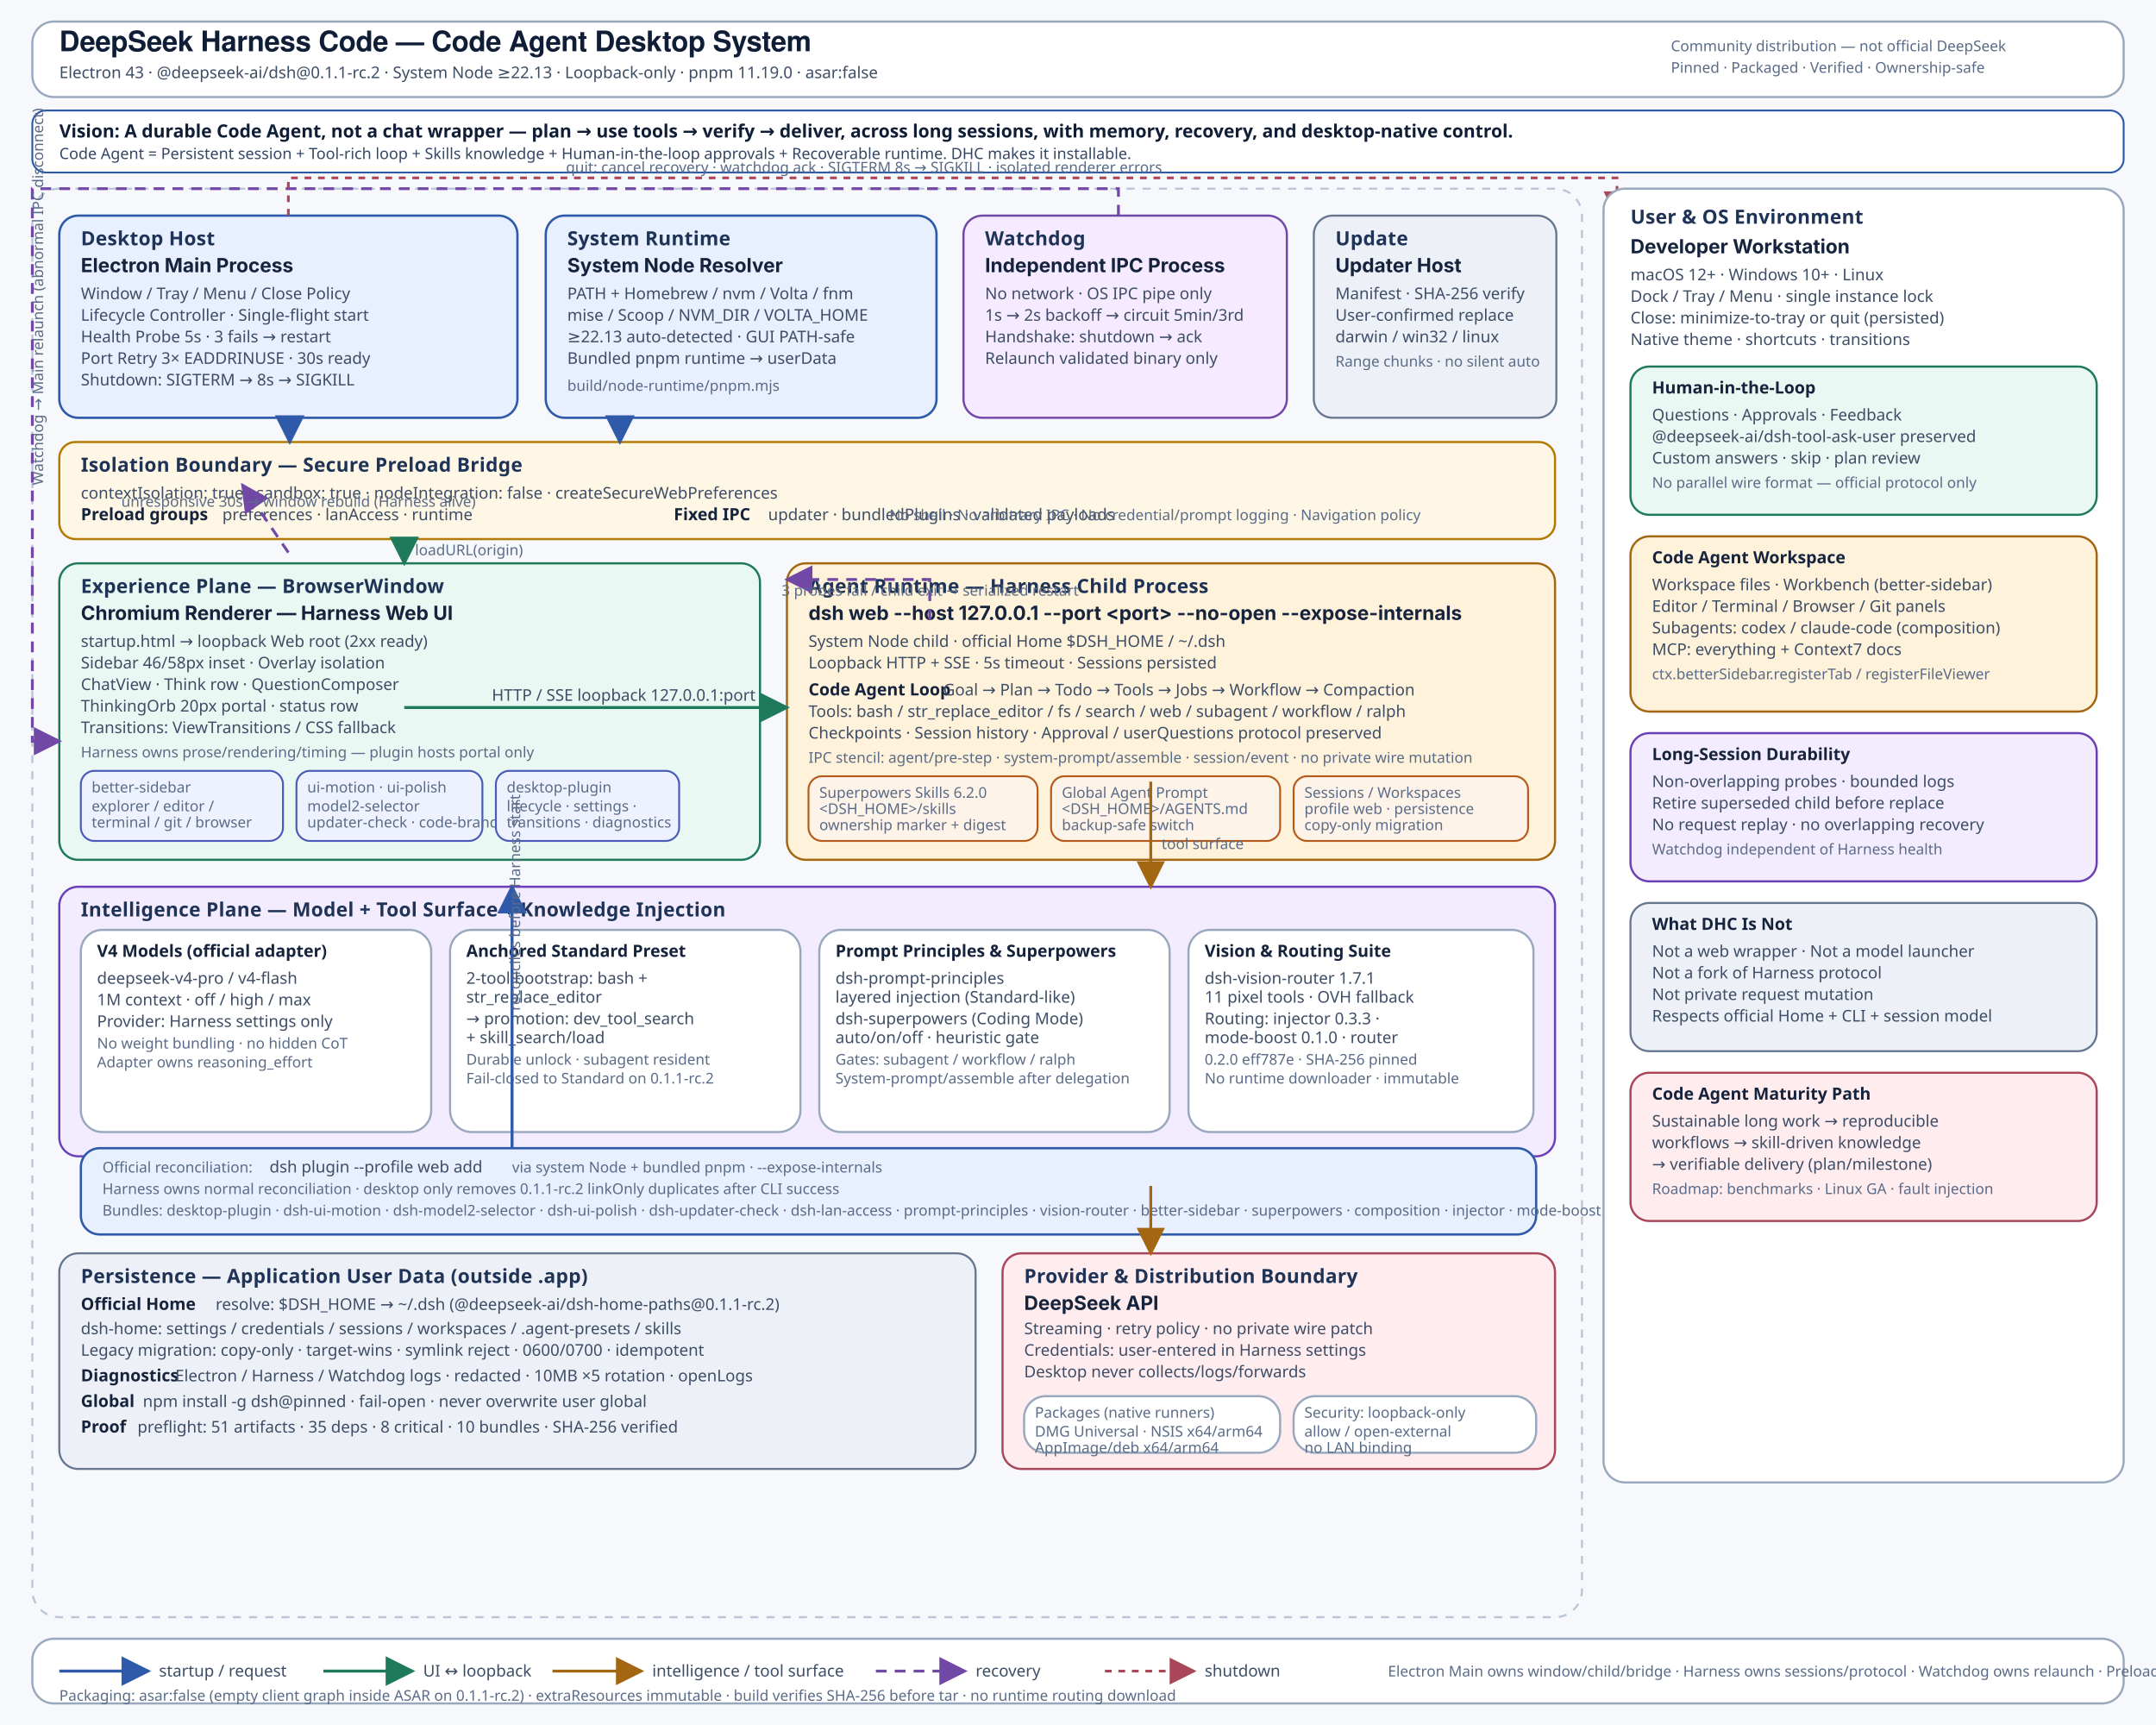
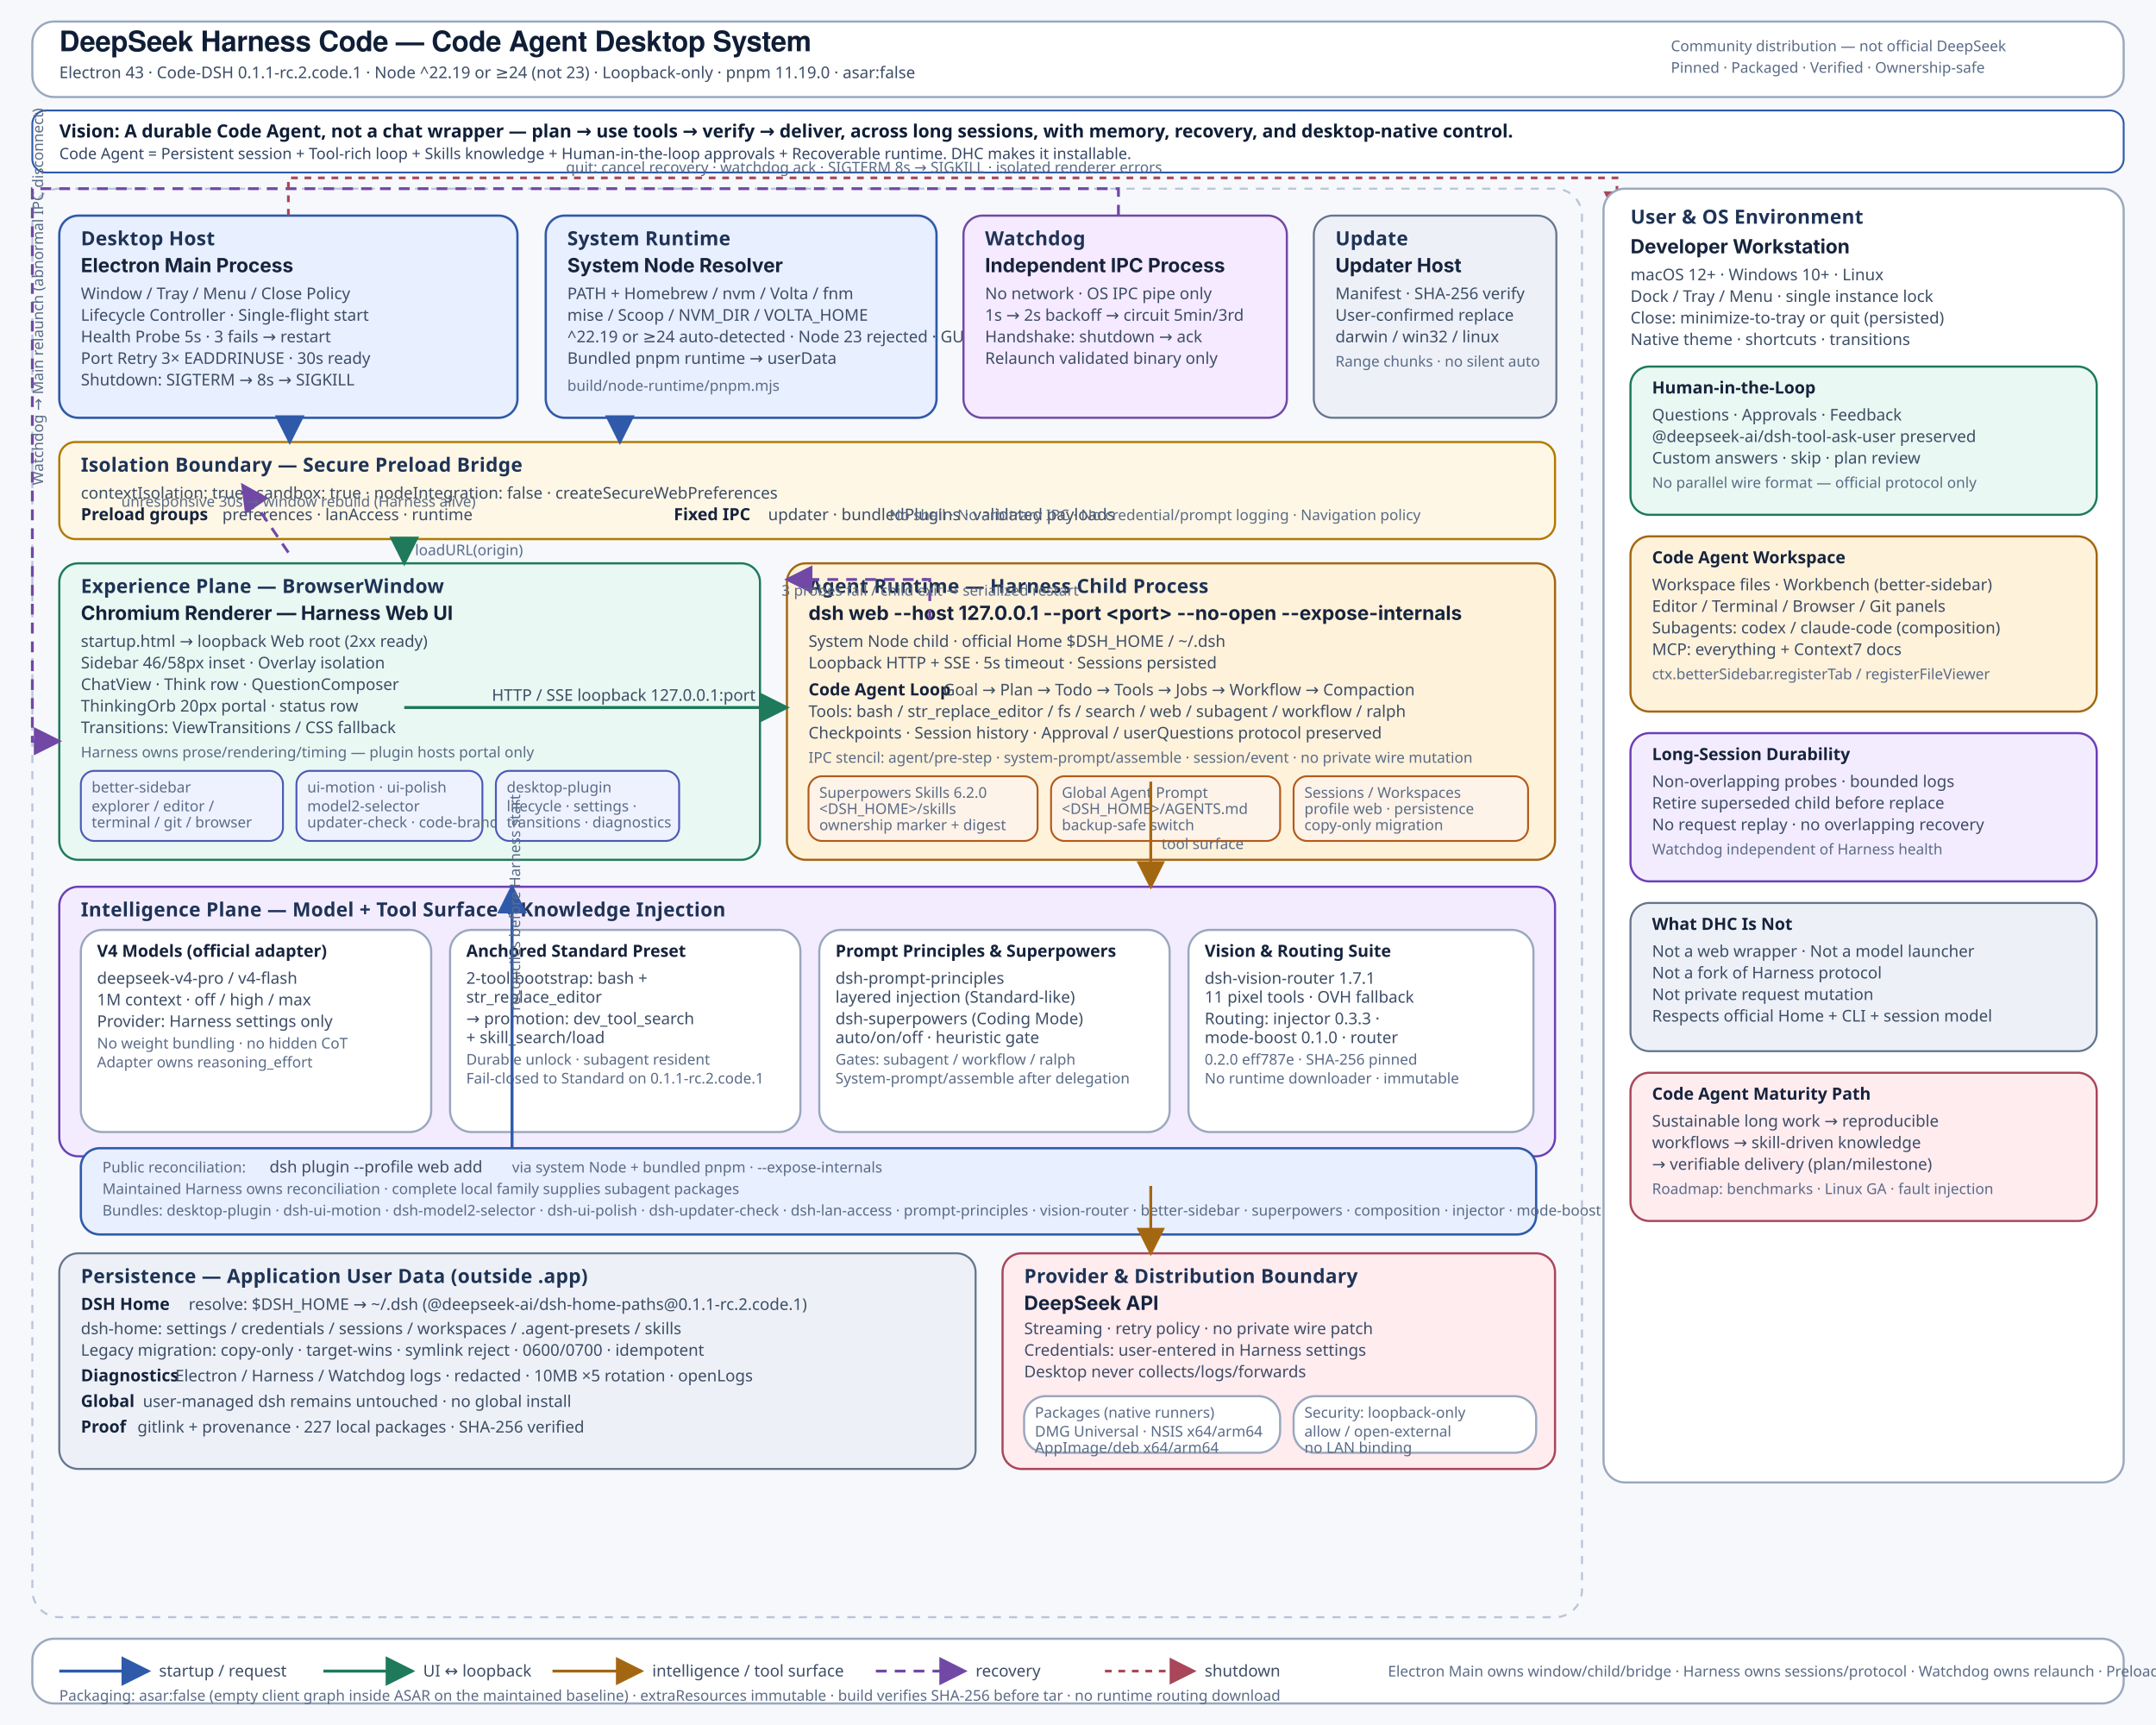
<svg xmlns="http://www.w3.org/2000/svg" width="1600" height="1280" viewBox="0 0 1600 1280" role="img" aria-labelledby="title desc">
  <defs>
    <style>
      :root { color-scheme: light dark; }
      .bg { fill: #f6f8fb; }
      .frame { fill: none; stroke: #b9c4d6; stroke-width: 1.5; stroke-dasharray: 6 6; rx: 20; }
      .zone { fill: #ffffff; stroke: #9aa8be; stroke-width: 1.6; rx: 16; }
      .host { fill: #e8efff; stroke: #2f5aaa; stroke-width: 1.7; rx: 14; }
      .bridge { fill: #fff7e6; stroke: #b47a00; stroke-width: 1.6; rx: 12; }
      .web { fill: #e9f8f2; stroke: #1e7a5a; stroke-width: 1.6; rx: 14; }
      .runtime { fill: #fff2db; stroke: #a46711; stroke-width: 1.6; rx: 14; }
      .intelligence { fill: #f3ecff; stroke: #6b3fb8; stroke-width: 1.6; rx: 14; }
      .plugin { fill: #eef2ff; stroke: #4a5ab8; stroke-width: 1.4; rx: 10; }
      .skill { fill: #fef3e8; stroke: #b45a1a; stroke-width: 1.4; rx: 10; }
      .guard { fill: #f5eaff; stroke: #7148a6; stroke-width: 1.6; rx: 14; }
      .data { fill: #edf1f7; stroke: #66768f; stroke-width: 1.5; rx: 14; }
      .external { fill: #ffecef; stroke: #a9465a; stroke-width: 1.6; rx: 14; }
      .accent { fill: #1a2a4a; }
      .heading { fill: #0f1e36; font: 700 21px ui-sans-serif, system-ui, -apple-system, Segoe UI, Helvetica, Arial, sans-serif; letter-spacing: -0.2px; }
      .subheading { fill: #1e3356; font: 700 14.5px ui-sans-serif, system-ui, sans-serif; letter-spacing: 0.2px; text-transform: uppercase; }
      .label { fill: #16233d; font: 650 14.5px ui-sans-serif, system-ui, -apple-system, sans-serif; }
      .label-sm { fill: #16233d; font: 600 12.5px ui-sans-serif, system-ui, sans-serif; }
      .small { fill: #3d4d66; font: 12px ui-sans-serif, system-ui, sans-serif; }
      .tiny { fill: #5a6b87; font: 11px ui-sans-serif, system-ui, sans-serif; }
      .flow { fill: none; stroke: #2f5aaa; stroke-width: 2.2; marker-end: url(#arrow-blue); }
      .flow-green { fill: none; stroke: #1e7a5a; stroke-width: 2.2; marker-end: url(#arrow-green); }
      .flow-orange { fill: none; stroke: #a46711; stroke-width: 2.1; marker-end: url(#arrow-orange); }
      .flow-purple { fill: none; stroke: #7148a6; stroke-width: 2.1; stroke-dasharray: 8 6; marker-end: url(#arrow-purple); }
      .flow-red { fill: none; stroke: #a9465a; stroke-width: 2; stroke-dasharray: 5 5; marker-end: url(#arrow-red); }
      .callout { fill: #ffffff; stroke: #2f5aaa; stroke-width: 1.4; rx: 10; }
      .vision { fill: #0f1e36; font: 700 13.5px ui-sans-serif, system-ui, sans-serif; }
      .vision-small { fill: #344663; font: 11.5px ui-sans-serif, system-ui, sans-serif; }
      @media (prefers-color-scheme: dark) {
        .bg { fill: #0f172a; }
        .frame { stroke: #3a4a66; }
        .zone { fill: #172033; stroke: #5a6d8a; }
        .host { fill: #1c345e; stroke: #8bb0f0; }
        .bridge { fill: #3a2e12; stroke: #e0a82e; }
        .web { fill: #163a30; stroke: #5fd0a8; }
        .runtime { fill: #3f2f10; stroke: #f0bb62; }
        .intelligence { fill: #2e2250; stroke: #b99af0; }
        .plugin { fill: #212c5a; stroke: #9aa6f0; }
        .skill { fill: #3a2312; stroke: #eea86a; }
        .guard { fill: #2f1f45; stroke: #c49af0; }
        .data { fill: #223049; stroke: #9aa8be; }
        .external { fill: #40202a; stroke: #f0a0b0; }
        .heading, .label, .label-sm, .accent, .vision { fill: #eef4ff; }
        .subheading { fill: #c8d6f0; }
        .small, .tiny, .vision-small { fill: #c2cfe6; }
        .callout { fill: #1a2742; stroke: #8bb0f0; }
      }
    </style>
    <marker id="arrow-blue" markerWidth="10" markerHeight="10" refX="9" refY="5" orient="auto">
      <path d="M0 0 L10 5 L0 10 Z" fill="#2f5aaa" />
    </marker>
    <marker id="arrow-green" markerWidth="10" markerHeight="10" refX="9" refY="5" orient="auto">
      <path d="M0 0 L10 5 L0 10 Z" fill="#1e7a5a" />
    </marker>
    <marker id="arrow-orange" markerWidth="10" markerHeight="10" refX="9" refY="5" orient="auto">
      <path d="M0 0 L10 5 L0 10 Z" fill="#a46711" />
    </marker>
    <marker id="arrow-purple" markerWidth="10" markerHeight="10" refX="9" refY="5" orient="auto">
      <path d="M0 0 L10 5 L0 10 Z" fill="#7148a6" />
    </marker>
    <marker id="arrow-red" markerWidth="10" markerHeight="10" refX="9" refY="5" orient="auto">
      <path d="M0 0 L10 5 L0 10 Z" fill="#a9465a" />
    </marker>
  </defs>
  <rect class="bg" width="1600" height="1280" rx="0" />
  <rect class="zone" x="24" y="16" width="1552" height="56" rx="16" />
  <text class="heading" x="44" y="38">DeepSeek Harness Code — Code Agent Desktop System</text>
-   <text class="small" x="44" y="58">Electron 43 · @deepseek-ai/dsh@0.1.1-rc.2 · System Node ≥22.13 · Loopback-only · pnpm 11.19.0 · asar:false</text>
+   <text class="small" x="44" y="58">Electron 43 · Code-DSH 0.1.1-rc.2.code.1 · Node ^22.19 or ≥24 (not 23) · Loopback-only · pnpm 11.19.0 · asar:false</text>
  <text class="tiny" x="1240" y="38">Community distribution — not official DeepSeek</text>
  <text class="tiny" x="1240" y="54">Pinned · Packaged · Verified · Ownership-safe</text>
  <rect class="callout" x="24" y="82" width="1552" height="46" rx="12" />
  <text class="vision" x="44" y="102">Vision: A durable Code Agent, not a chat wrapper — plan → use tools → verify → deliver, across long sessions, with memory, recovery, and desktop-native control.</text>
  <text class="vision-small" x="44" y="118">Code Agent = Persistent session + Tool-rich loop + Skills knowledge + Human-in-the-loop approvals + Recoverable runtime. DHC makes it installable.</text>
  <rect class="frame" x="24" y="140" width="1150" height="1060" rx="20" />
  <rect class="host" x="44" y="160" width="340" height="150" />
  <text class="subheading" x="60" y="182">Desktop Host</text>
  <text class="label" x="60" y="202">Electron Main Process</text>
  <text class="small" x="60" y="222">Window / Tray / Menu / Close Policy</text>
  <text class="small" x="60" y="238">Lifecycle Controller · Single-flight start</text>
  <text class="small" x="60" y="254">Health Probe 5s · 3 fails → restart</text>
  <text class="small" x="60" y="270">Port Retry 3× EADDRINUSE · 30s ready</text>
  <text class="small" x="60" y="286">Shutdown: SIGTERM → 8s → SIGKILL</text>
  <rect class="host" x="405" y="160" width="290" height="150" />
  <text class="subheading" x="421" y="182">System Runtime</text>
  <text class="label" x="421" y="202">System Node Resolver</text>
  <text class="small" x="421" y="222">PATH + Homebrew / nvm / Volta / fnm</text>
  <text class="small" x="421" y="238">mise / Scoop / NVM_DIR / VOLTA_HOME</text>
-   <text class="small" x="421" y="254">≥22.13 auto-detected · GUI PATH-safe</text>
+   <text class="small" x="421" y="254">^22.19 or ≥24 auto-detected · Node 23 rejected · GUI PATH-safe</text>
  <text class="small" x="421" y="270">Bundled pnpm runtime → userData</text>
  <text class="tiny" x="421" y="290">build/node-runtime/pnpm.mjs</text>
  <rect class="guard" x="715" y="160" width="240" height="150" />
  <text class="subheading" x="731" y="182">Watchdog</text>
  <text class="label" x="731" y="202">Independent IPC Process</text>
  <text class="small" x="731" y="222">No network · OS IPC pipe only</text>
  <text class="small" x="731" y="238">1s → 2s backoff → circuit 5min/3rd</text>
  <text class="small" x="731" y="254">Handshake: shutdown → ack</text>
  <text class="small" x="731" y="270">Relaunch validated binary only</text>
  <rect class="data" x="975" y="160" width="180" height="150" />
  <text class="subheading" x="991" y="182">Update</text>
  <text class="label" x="991" y="202">Updater Host</text>
  <text class="small" x="991" y="222">Manifest · SHA-256 verify</text>
  <text class="small" x="991" y="238">User-confirmed replace</text>
  <text class="small" x="991" y="254">darwin / win32 / linux</text>
  <text class="tiny" x="991" y="272">Range chunks · no silent auto</text>
  <rect class="bridge" x="44" y="328" width="1110" height="72" />
  <text class="subheading" x="60" y="350">Isolation Boundary — Secure Preload Bridge</text>
  <text class="small" x="60" y="370">contextIsolation: true · sandbox: true · nodeIntegration: false · createSecureWebPreferences</text>
  <text class="label-sm" x="60" y="386">Preload groups</text>
  <text class="small" x="165" y="386">preferences · lanAccess · runtime</text>
  <text class="label-sm" x="500" y="386">Fixed IPC</text>
  <text class="small" x="570" y="386">updater · bundledPlugins · validated payloads</text>
  <text class="tiny" x="660" y="386">No shell · No arbitrary IPC · No credential/prompt logging · Navigation policy</text>
  <rect class="web" x="44" y="418" width="520" height="220" />
  <text class="subheading" x="60" y="440">Experience Plane — BrowserWindow</text>
  <text class="label" x="60" y="460">Chromium Renderer — Harness Web UI</text>
  <text class="small" x="60" y="480">startup.html → loopback Web root (2xx ready)</text>
  <text class="small" x="60" y="496">Sidebar 46/58px inset · Overlay isolation</text>
  <text class="small" x="60" y="512">ChatView · Think row · QuestionComposer</text>
  <text class="small" x="60" y="528">ThinkingOrb 20px portal · status row</text>
  <text class="small" x="60" y="544">Transitions: ViewTransitions / CSS fallback</text>
  <text class="tiny" x="60" y="562">Harness owns prose/rendering/timing — plugin hosts portal only</text>
  <rect class="plugin" x="60" y="572" width="150" height="52" rx="8" />
  <text class="tiny" x="68" y="588">better-sidebar</text>
  <text class="tiny" x="68" y="602">explorer / editor /</text>
  <text class="tiny" x="68" y="614">terminal / git / browser</text>
  <rect class="plugin" x="220" y="572" width="138" height="52" />
  <text class="tiny" x="228" y="588">ui-motion · ui-polish</text>
  <text class="tiny" x="228" y="602">model2-selector</text>
  <text class="tiny" x="228" y="614">updater-check · code-brand</text>
  <rect class="plugin" x="368" y="572" width="136" height="52" />
  <text class="tiny" x="376" y="588">desktop-plugin</text>
  <text class="tiny" x="376" y="602">lifecycle · settings ·</text>
  <text class="tiny" x="376" y="614">transitions · diagnostics</text>
  <rect class="runtime" x="584" y="418" width="570" height="220" />
  <text class="subheading" x="600" y="440">Agent Runtime — Harness Child Process</text>
  <text class="label" x="600" y="460">dsh web --host 127.0.0.1 --port &lt;port&gt; --no-open --expose-internals</text>
  <text class="small" x="600" y="480">System Node child · official Home $DSH_HOME / ~/.dsh</text>
  <text class="small" x="600" y="496">Loopback HTTP + SSE · 5s timeout · Sessions persisted</text>
  <text class="label-sm" x="600" y="516">Code Agent Loop</text>
  <text class="small" x="700" y="516">Goal → Plan → Todo → Tools → Jobs → Workflow → Compaction</text>
  <text class="small" x="600" y="532">Tools: bash / str_replace_editor / fs / search / web / subagent / workflow / ralph</text>
  <text class="small" x="600" y="548">Checkpoints · Session history · Approval / userQuestions protocol preserved</text>
  <text class="tiny" x="600" y="566">IPC stencil: agent/pre-step · system-prompt/assemble · session/event · no private wire mutation</text>
  <rect class="skill" x="600" y="576" width="170" height="48" />
  <text class="tiny" x="608" y="592">Superpowers Skills 6.2.0</text>
  <text class="tiny" x="608" y="604">&lt;DSH_HOME&gt;/skills</text>
  <text class="tiny" x="608" y="616">ownership marker + digest</text>
  <rect class="skill" x="780" y="576" width="170" height="48" />
  <text class="tiny" x="788" y="592">Global Agent Prompt</text>
  <text class="tiny" x="788" y="604">&lt;DSH_HOME&gt;/AGENTS.md</text>
  <text class="tiny" x="788" y="616">backup-safe switch</text>
  <rect class="skill" x="960" y="576" width="174" height="48" />
  <text class="tiny" x="968" y="592">Sessions / Workspaces</text>
  <text class="tiny" x="968" y="604">profile web · persistence</text>
  <text class="tiny" x="968" y="616">copy-only migration</text>
  <rect class="intelligence" x="44" y="658" width="1110" height="200" />
  <text class="subheading" x="60" y="680">Intelligence Plane — Model + Tool Surface + Knowledge Injection</text>
  <rect class="zone" x="60" y="690" width="260" height="150" rx="10" />
  <text class="label-sm" x="72" y="710">V4 Models (official adapter)</text>
  <text class="small" x="72" y="730">deepseek-v4-pro / v4-flash</text>
  <text class="small" x="72" y="746">1M context · off / high / max</text>
  <text class="small" x="72" y="762">Provider: Harness settings only</text>
  <text class="tiny" x="72" y="778">No weight bundling · no hidden CoT</text>
  <text class="tiny" x="72" y="792">Adapter owns reasoning_effort</text>
  <rect class="zone" x="334" y="690" width="260" height="150" rx="10" />
  <text class="label-sm" x="346" y="710">Anchored Standard Preset</text>
  <text class="small" x="346" y="730">2-tool bootstrap: bash +</text>
  <text class="small" x="346" y="744">  str_replace_editor</text>
  <text class="small" x="346" y="760">→ promotion: dev_tool_search</text>
  <text class="small" x="346" y="774">   + skill_search/load</text>
  <text class="tiny" x="346" y="790">Durable unlock · subagent resident</text>
-   <text class="tiny" x="346" y="804">Fail-closed to Standard on 0.1.1-rc.2</text>
+   <text class="tiny" x="346" y="804">Fail-closed to Standard on 0.1.1-rc.2.code.1</text>
  <rect class="zone" x="608" y="690" width="260" height="150" rx="10" />
  <text class="label-sm" x="620" y="710">Prompt Principles &amp; Superpowers</text>
  <text class="small" x="620" y="730">dsh-prompt-principles</text>
  <text class="small" x="620" y="744">  layered injection (Standard-like)</text>
  <text class="small" x="620" y="760">dsh-superpowers (Coding Mode)</text>
  <text class="small" x="620" y="774">  auto/on/off · heuristic gate</text>
  <text class="tiny" x="620" y="790">Gates: subagent / workflow / ralph</text>
  <text class="tiny" x="620" y="804">System-prompt/assemble after delegation</text>
  <rect class="zone" x="882" y="690" width="256" height="150" rx="10" />
  <text class="label-sm" x="894" y="710">Vision &amp; Routing Suite</text>
  <text class="small" x="894" y="730">dsh-vision-router 1.7.1</text>
  <text class="small" x="894" y="744">  11 pixel tools · OVH fallback</text>
  <text class="small" x="894" y="760">Routing: injector 0.3.3 ·</text>
  <text class="small" x="894" y="774">  mode-boost 0.1.0 · router</text>
  <text class="tiny" x="894" y="790">0.2.0 eff787e · SHA-256 pinned</text>
  <text class="tiny" x="894" y="804">No runtime downloader · immutable</text>
  <rect class="host" x="60" y="852" width="1080" height="64" rx="8" />
-   <text class="tiny" x="76" y="870">Official reconciliation:</text>
+   <text class="tiny" x="76" y="870">Public reconciliation:</text>
  <text class="small" x="200" y="870">dsh plugin --profile web add</text>
  <text class="tiny" x="380" y="870"> via system Node + bundled pnpm · --expose-internals</text>
-   <text class="tiny" x="76" y="886">Harness owns normal reconciliation · desktop only removes 0.1.1-rc.2 linkOnly duplicates after CLI success</text>
+   <text class="tiny" x="76" y="886">Maintained Harness owns reconciliation · complete local family supplies subagent packages</text>
  <text class="tiny" x="76" y="902">Bundles: desktop-plugin · dsh-ui-motion · dsh-model2-selector · dsh-ui-polish · dsh-updater-check · dsh-lan-access · prompt-principles · vision-router · better-sidebar · superpowers · composition · injector · mode-boost · dsh-find-plugin</text>
  <rect class="data" x="44" y="930" width="680" height="160" />
  <text class="subheading" x="60" y="952">Persistence — Application User Data (outside .app)</text>
-   <text class="label-sm" x="60" y="972">Official Home</text>
-   <text class="small" x="160" y="972">resolve: $DSH_HOME → ~/.dsh (@deepseek-ai/dsh-home-paths@0.1.1-rc.2)</text>
+   <text class="label-sm" x="60" y="972">DSH Home</text>
+   <text class="small" x="140" y="972">resolve: $DSH_HOME → ~/.dsh (@deepseek-ai/dsh-home-paths@0.1.1-rc.2.code.1)</text>
  <text class="small" x="60" y="990">dsh-home: settings / credentials / sessions / workspaces / .agent-presets / skills</text>
  <text class="small" x="60" y="1006">Legacy migration: copy-only · target-wins · symlink reject · 0600/0700 · idempotent</text>
  <text class="label-sm" x="60" y="1025">Diagnostics</text>
  <text class="small" x="130" y="1025">Electron / Harness / Watchdog logs · redacted · 10MB ×5 rotation · openLogs</text>
  <text class="label-sm" x="60" y="1044">Global</text>
-   <text class="small" x="106" y="1044">npm install -g dsh@pinned · fail-open · never overwrite user global</text>
+   <text class="small" x="106" y="1044">user-managed dsh remains untouched · no global install</text>
  <text class="label-sm" x="60" y="1063">Proof</text>
-   <text class="small" x="102" y="1063">preflight: 51 artifacts · 35 deps · 8 critical · 10 bundles · SHA-256 verified</text>
+   <text class="small" x="102" y="1063">gitlink + provenance · 227 local packages · SHA-256 verified</text>
  <rect class="external" x="744" y="930" width="410" height="160" />
  <text class="subheading" x="760" y="952">Provider &amp; Distribution Boundary</text>
  <text class="label" x="760" y="972">DeepSeek API</text>
  <text class="small" x="760" y="990">Streaming · retry policy · no private wire patch</text>
  <text class="small" x="760" y="1006">Credentials: user-entered in Harness settings</text>
  <text class="small" x="760" y="1022">Desktop never collects/logs/forwards</text>
  <rect class="zone" x="760" y="1036" width="190" height="42" rx="8" />
  <text class="tiny" x="768" y="1052">Packages (native runners)</text>
  <text class="tiny" x="768" y="1066">DMG Universal · NSIS x64/arm64</text>
  <text class="tiny" x="768" y="1078">AppImage/deb x64/arm64</text>
  <rect class="zone" x="960" y="1036" width="180" height="42" rx="8" />
  <text class="tiny" x="968" y="1052">Security: loopback-only</text>
  <text class="tiny" x="968" y="1066">allow / open-external</text>
  <text class="tiny" x="968" y="1078">no LAN binding</text>
  <path class="flow" d="M215 310 L215 328" />
  <path class="flow" d="M460 310 L460 328" />
  <path class="flow-green" d="M300 400 L300 418" />
  <text class="tiny" x="308" y="412">loadURL(origin)</text>
  <path class="flow-green" d="M300 525 L584 525" />
  <text class="small" x="365" y="520">HTTP / SSE loopback 127.0.0.1:port</text>
  <path class="flow-orange" d="M854 580 L854 658" />
  <text class="tiny" x="862" y="630">tool surface</text>
  <path class="flow-orange" d="M854 880 L854 930" />
  <path class="flow-purple" d="M830 160 L830 140 L24 140 L24 550 L44 550" />
  <text class="tiny" x="32" y="360" transform="rotate(-90 32 360)">Watchdog → Main relaunch (abnormal IPC disconnect)</text>
  <path class="flow-purple" d="M214 410 L180 360" />
  <text class="tiny" x="90" y="376">unresponsive 30s → window rebuild (Harness alive)</text>
  <path class="flow-purple" d="M690 460 L690 430 L584 430" />
  <text class="tiny" x="580" y="442">3 probes fail / child exit → serialized restart</text>
  <path class="flow-red" d="M214 160 V132 L1200 132 L1200 160" />
  <text class="tiny" x="420" y="128">quit: cancel recovery · watchdog ack · SIGTERM 8s → SIGKILL · isolated renderer errors</text>
  <path class="flow" d="M380 852 L380 658" />
  <text class="tiny" x="386" y="750" transform="rotate(-90 386 750)">reconciles before Harness start</text>
  <rect class="zone" x="1190" y="140" width="386" height="960" rx="20" />
  <text class="subheading" x="1210" y="166">User &amp; OS Environment</text>
  <text class="label" x="1210" y="188">Developer Workstation</text>
  <text class="small" x="1210" y="208">macOS 12+ · Windows 10+ · Linux</text>
  <text class="small" x="1210" y="224">Dock / Tray / Menu · single instance lock</text>
  <text class="small" x="1210" y="240">Close: minimize-to-tray or quit (persisted)</text>
  <text class="small" x="1210" y="256">Native theme · shortcuts · transitions</text>
  <rect class="web" x="1210" y="272" width="346" height="110" rx="10" />
  <text class="label-sm" x="1226" y="292">Human-in-the-Loop</text>
  <text class="small" x="1226" y="312">Questions · Approvals · Feedback</text>
  <text class="small" x="1226" y="328">@deepseek-ai/dsh-tool-ask-user preserved</text>
  <text class="small" x="1226" y="344">Custom answers · skip · plan review</text>
  <text class="tiny" x="1226" y="362">No parallel wire format — official protocol only</text>
  <rect class="runtime" x="1210" y="398" width="346" height="130" rx="10" />
  <text class="label-sm" x="1226" y="418">Code Agent Workspace</text>
  <text class="small" x="1226" y="438">Workspace files · Workbench (better-sidebar)</text>
  <text class="small" x="1226" y="454">Editor / Terminal / Browser / Git panels</text>
  <text class="small" x="1226" y="470">Subagents: codex / claude-code (composition)</text>
  <text class="small" x="1226" y="486">MCP: everything + Context7 docs</text>
  <text class="tiny" x="1226" y="504">ctx.betterSidebar.registerTab / registerFileViewer</text>
  <rect class="intelligence" x="1210" y="544" width="346" height="110" rx="10" />
  <text class="label-sm" x="1226" y="564">Long-Session Durability</text>
  <text class="small" x="1226" y="584">Non-overlapping probes · bounded logs</text>
  <text class="small" x="1226" y="600">Retire superseded child before replace</text>
  <text class="small" x="1226" y="616">No request replay · no overlapping recovery</text>
  <text class="tiny" x="1226" y="634">Watchdog independent of Harness health</text>
  <rect class="data" x="1210" y="670" width="346" height="110" rx="10" />
  <text class="label-sm" x="1226" y="690">What DHC Is Not</text>
  <text class="small" x="1226" y="710">Not a web wrapper · Not a model launcher</text>
  <text class="small" x="1226" y="726">Not a fork of Harness protocol</text>
  <text class="small" x="1226" y="742">Not private request mutation</text>
  <text class="small" x="1226" y="758">Respects official Home + CLI + session model</text>
  <rect class="external" x="1210" y="796" width="346" height="110" rx="10" />
  <text class="label-sm" x="1226" y="816">Code Agent Maturity Path</text>
  <text class="small" x="1226" y="836">Sustainable long work → reproducible</text>
  <text class="small" x="1226" y="852">workflows → skill-driven knowledge</text>
  <text class="small" x="1226" y="868">→ verifiable delivery (plan/milestone)</text>
  <text class="tiny" x="1226" y="886">Roadmap: benchmarks · Linux GA · fault injection</text>
  <rect class="zone" x="24" y="1216" width="1552" height="48" rx="14" />
  <line class="flow" x1="44" y1="1240" x2="110" y2="1240" />
  <text class="small" x="118" y="1244">startup / request</text>
  <line class="flow-green" x1="240" y1="1240" x2="306" y2="1240" />
  <text class="small" x="314" y="1244">UI ↔ loopback</text>
  <line class="flow-orange" x1="410" y1="1240" x2="476" y2="1240" />
  <text class="small" x="484" y="1244">intelligence / tool surface</text>
  <line class="flow-purple" x1="650" y1="1240" x2="716" y2="1240" />
  <text class="small" x="724" y="1244">recovery</text>
  <line class="flow-red" x1="820" y1="1240" x2="886" y2="1240" />
  <text class="small" x="894" y="1244">shutdown</text>
  <text class="tiny" x="1030" y="1244">Electron Main owns window/child/bridge · Harness owns sessions/protocol · Watchdog owns relaunch · Preload owns validation</text>
-   <text class="tiny" x="44" y="1262">Packaging: asar:false (empty client graph inside ASAR on 0.1.1-rc.2) · extraResources immutable · build verifies SHA-256 before tar · no runtime routing download</text>
+   <text class="tiny" x="44" y="1262">Packaging: asar:false (empty client graph inside ASAR on the maintained baseline) · extraResources immutable · build verifies SHA-256 before tar · no runtime routing download</text>
</svg>
